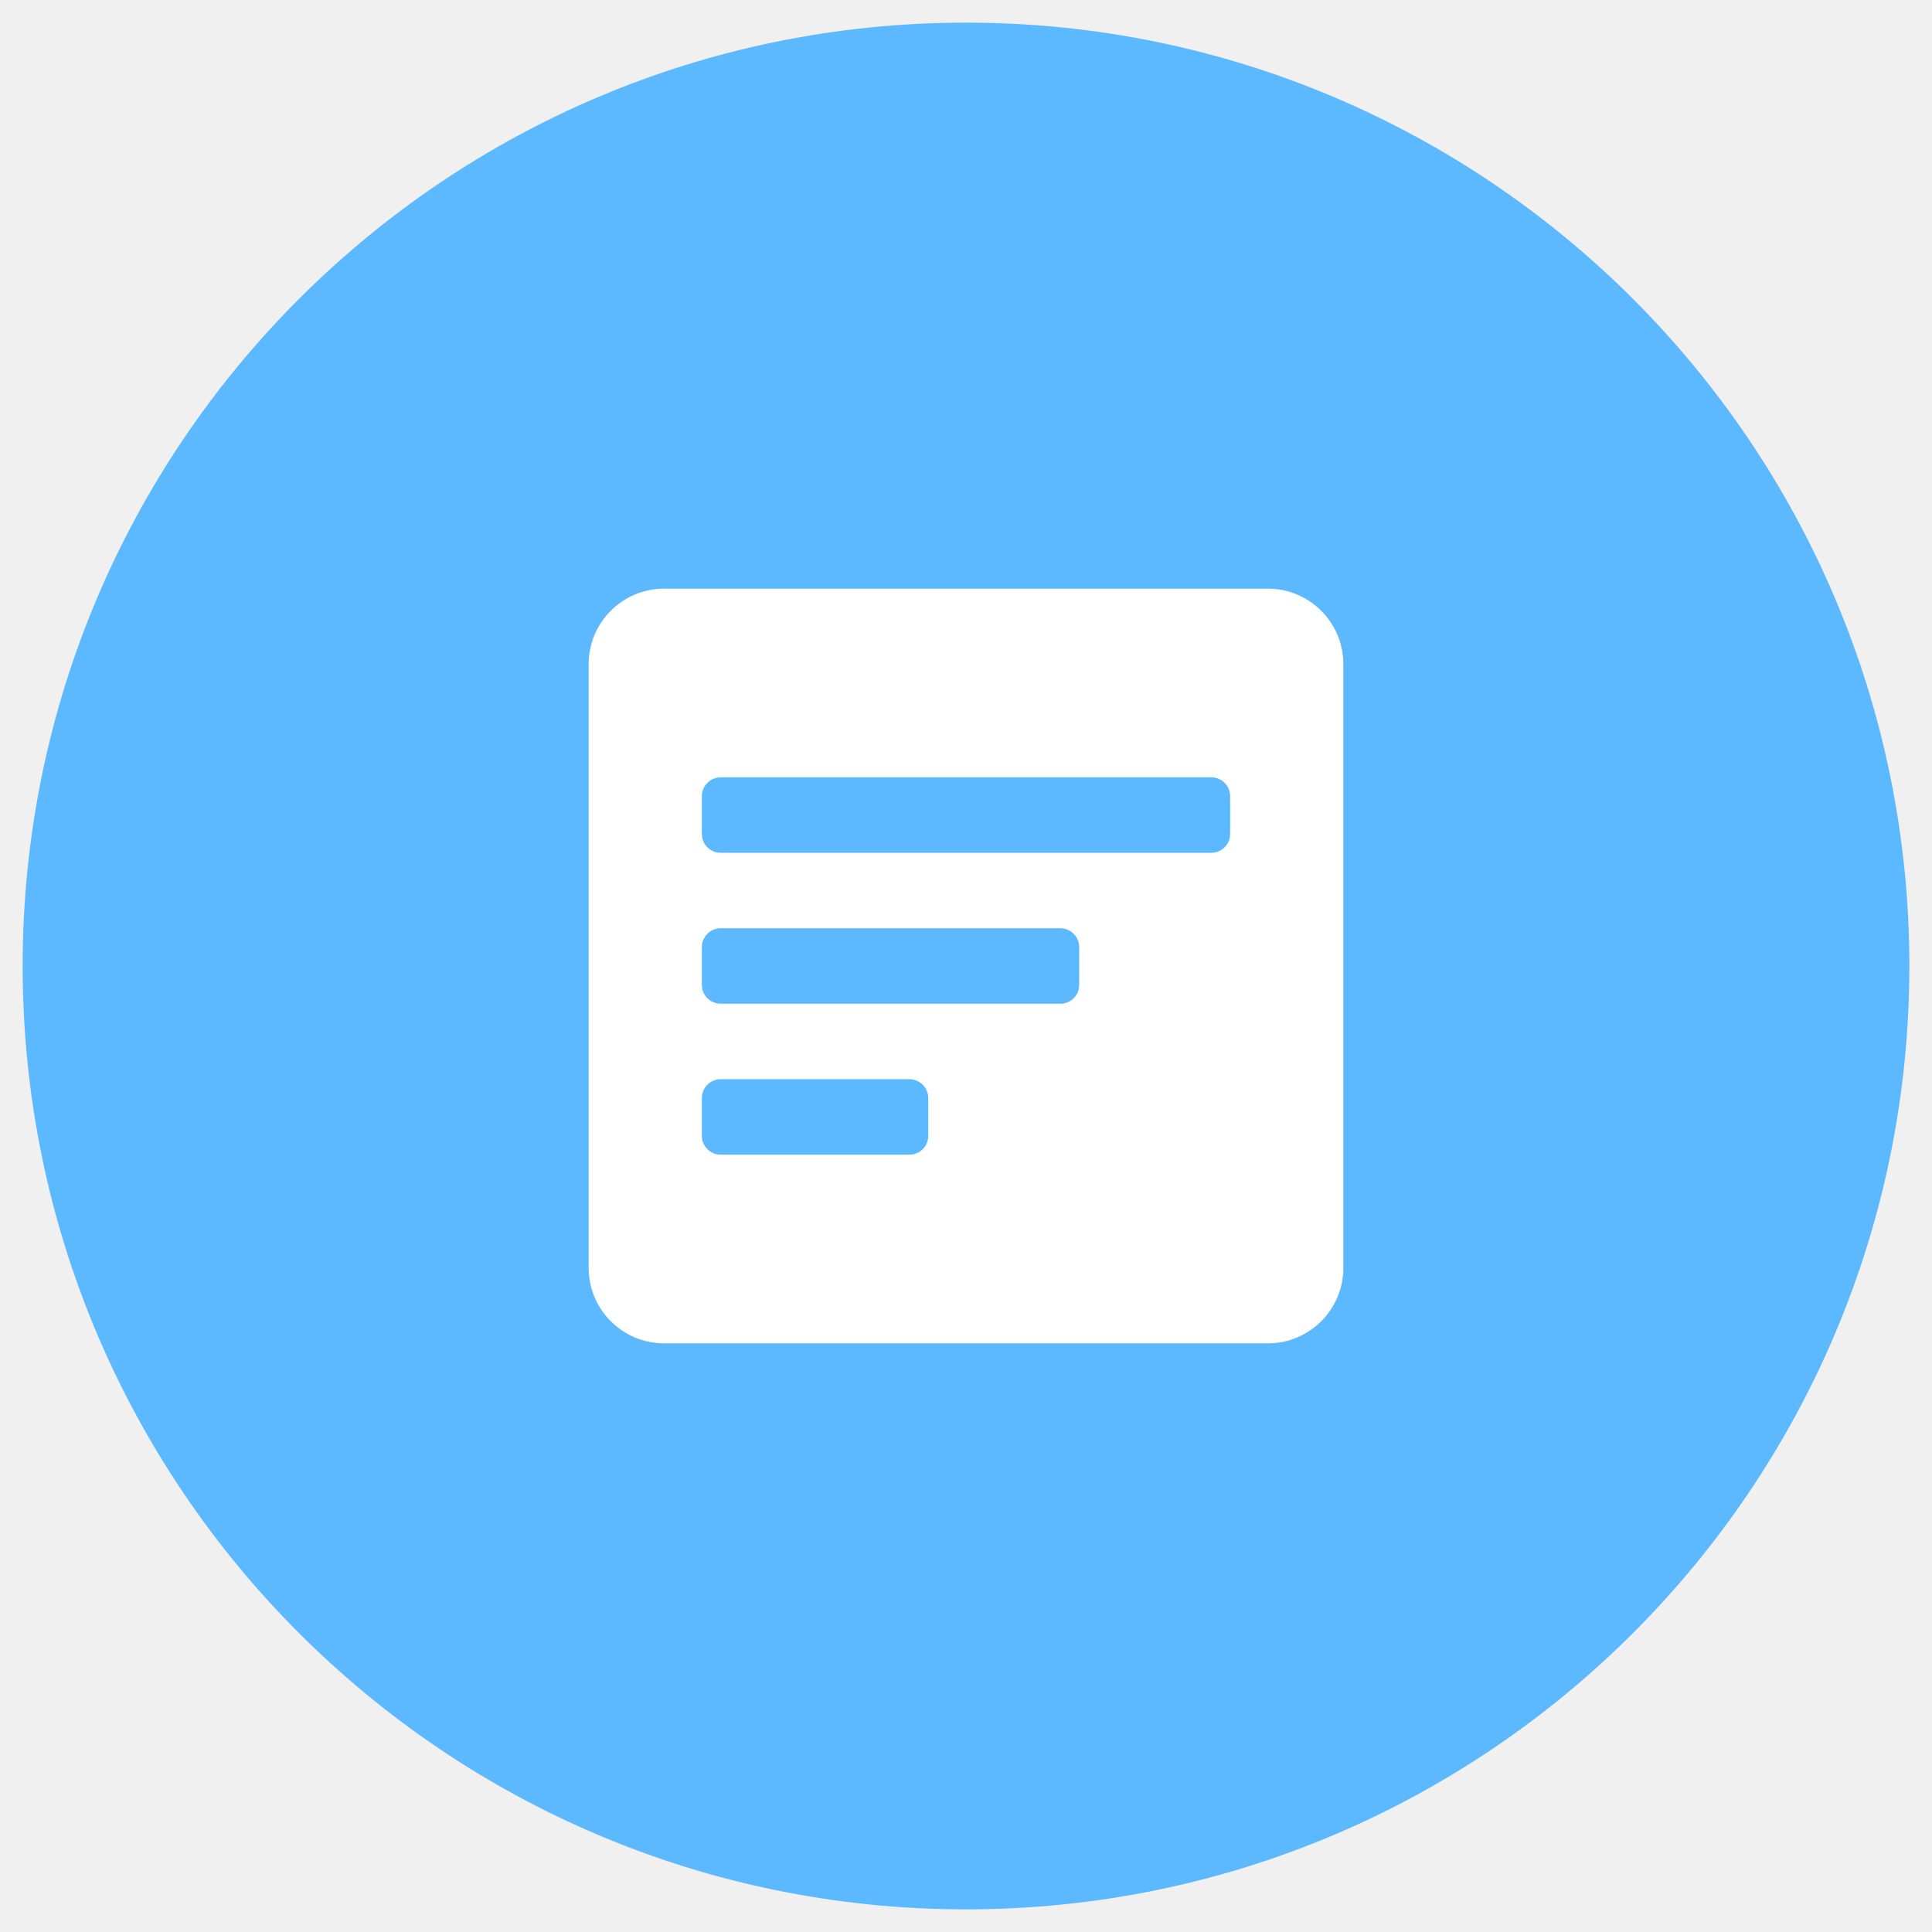
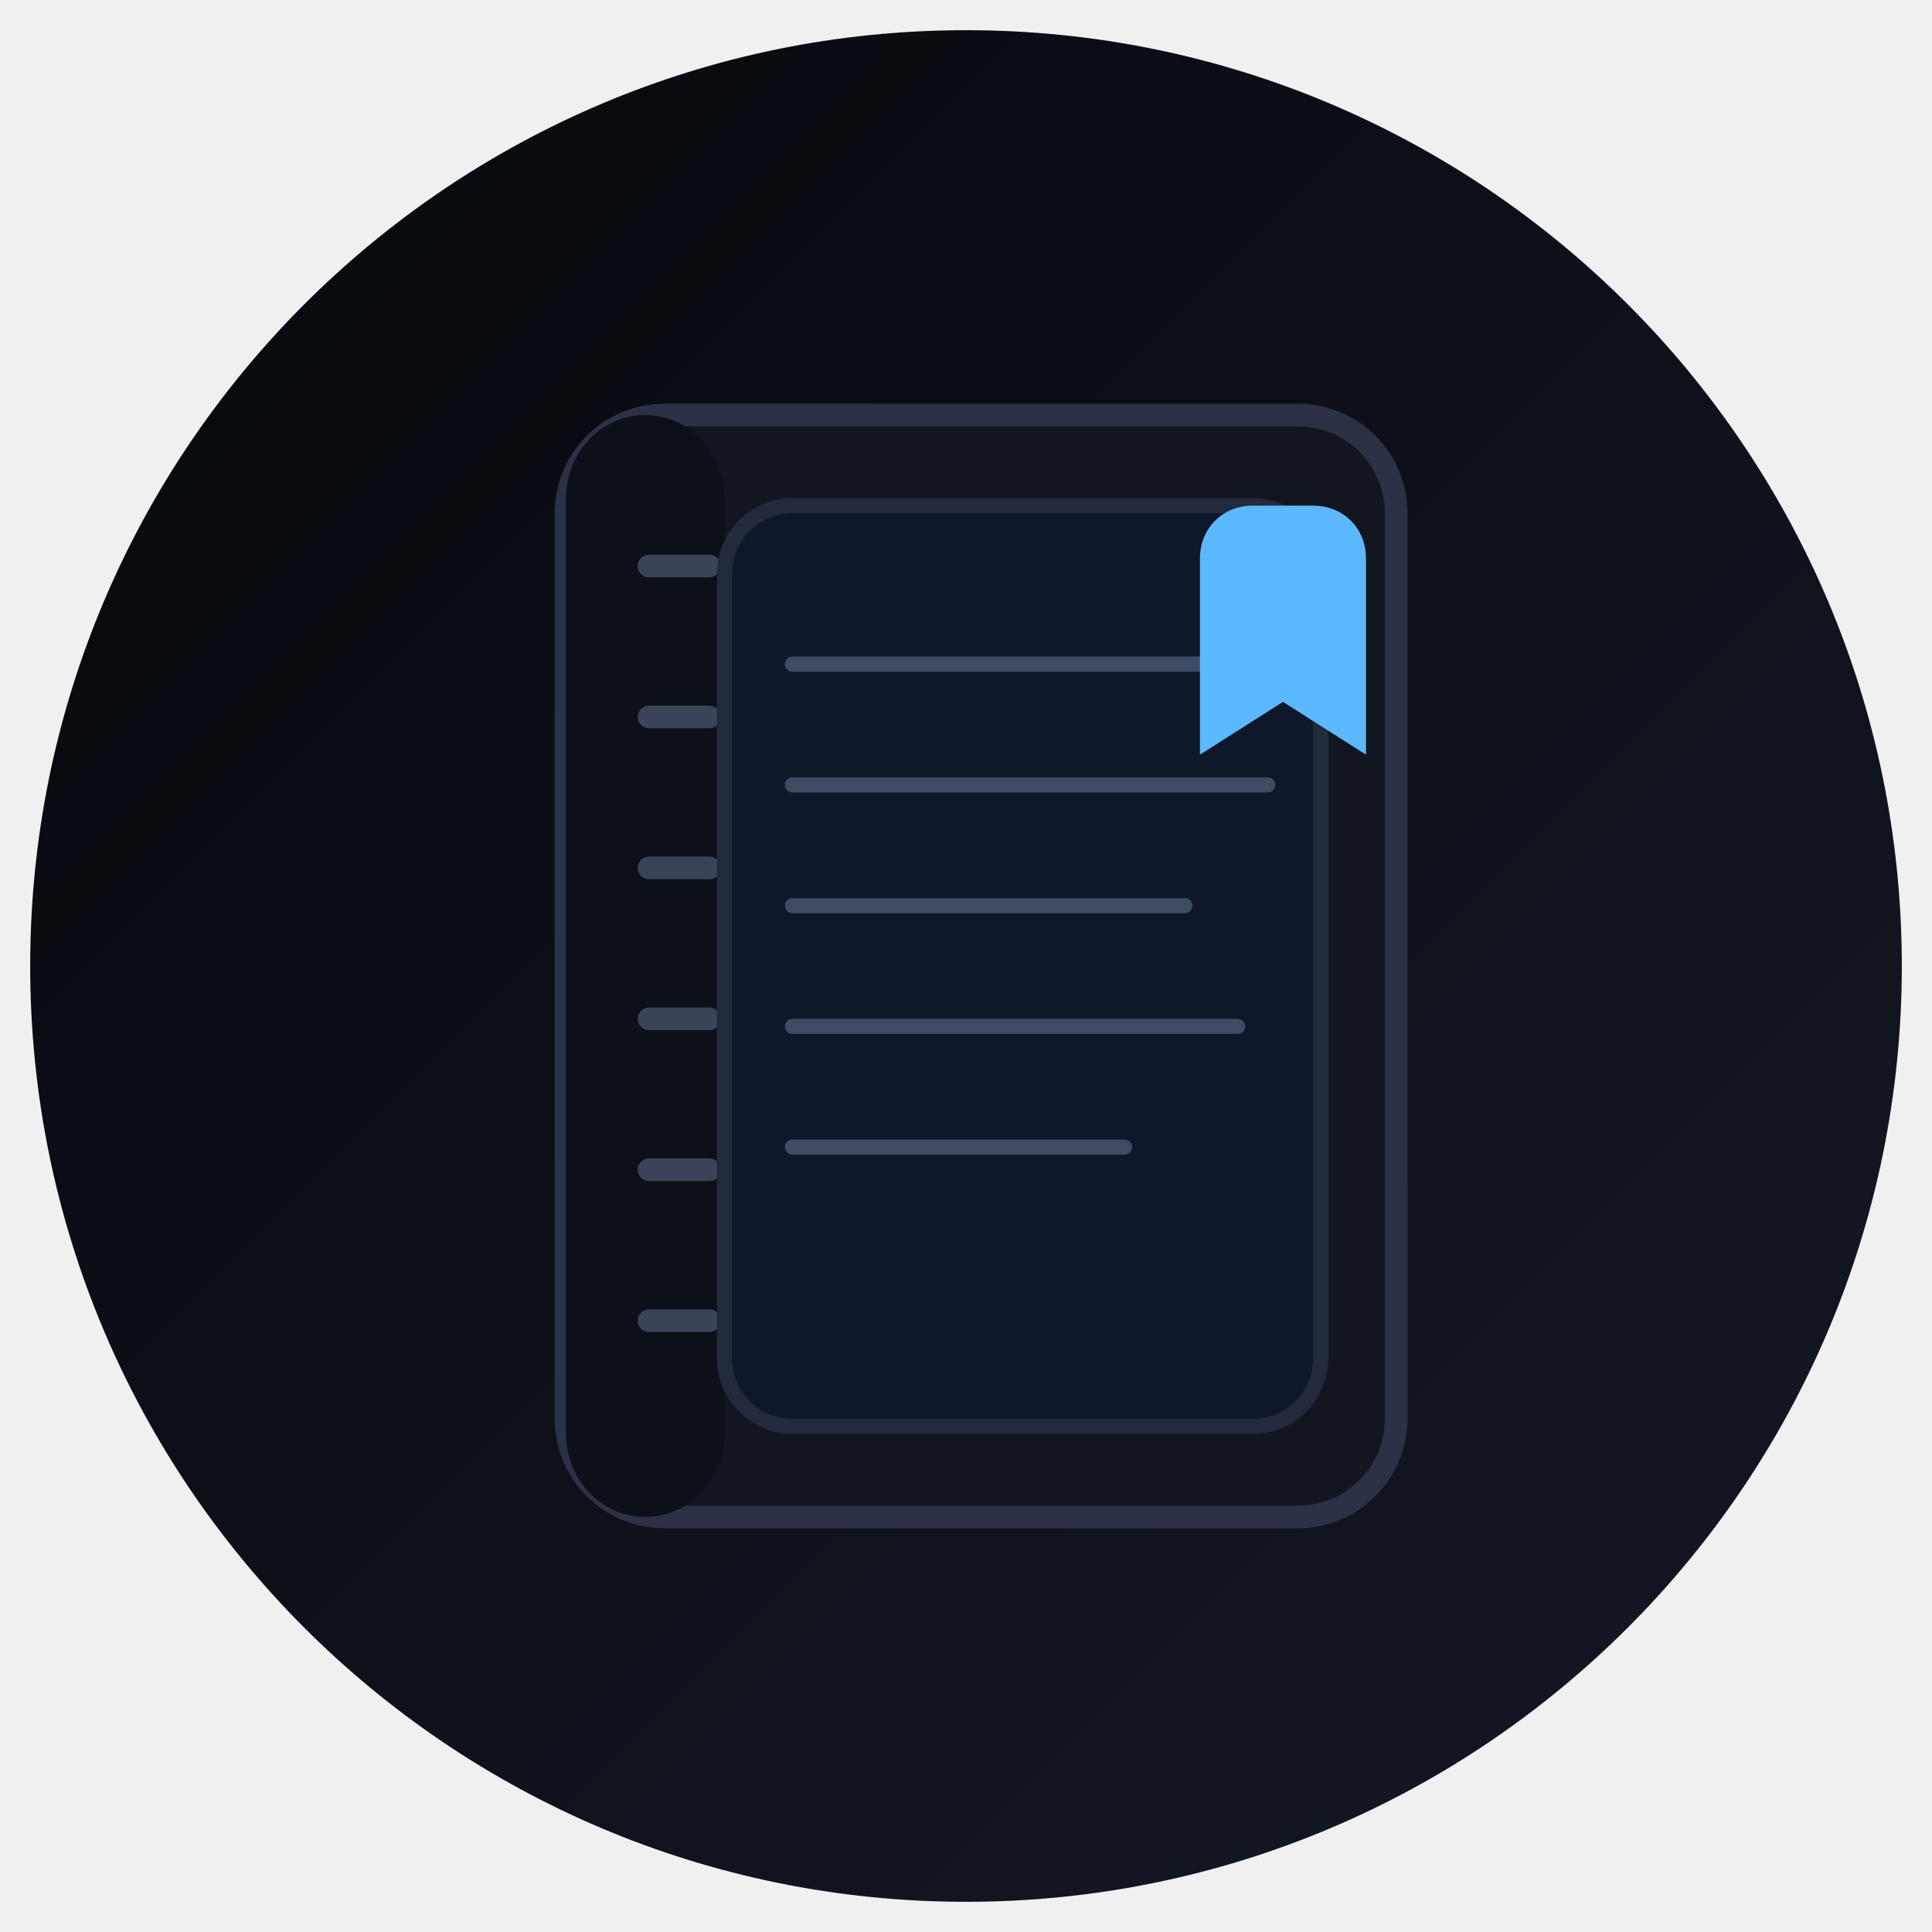
- <svg xmlns="http://www.w3.org/2000/svg" width="512px" height="512px" viewBox="0 0 512 512" version="1.1">
-   <circle cx="256" cy="256" r="250" fill="#5CB8FF" />
-   <rect x="156" y="156" width="200" height="200" rx="20" fill="white" />
-   <rect x="186" y="206" width="140" height="20" rx="5" fill="#5CB8FF" />
-   <rect x="186" y="246" width="100" height="20" rx="5" fill="#5CB8FF" />
-   <rect x="186" y="286" width="60" height="20" rx="5" fill="#5CB8FF" />
+ <svg xmlns="http://www.w3.org/2000/svg" width="512" height="512" viewBox="0 0 512 512">
+   <defs>
+     <linearGradient id="bgGradient" x1="0%" y1="0%" x2="100%" y2="100%">
+       <stop offset="0%" stop-color="#06080C" />
+       <stop offset="100%" stop-color="#151926" />
+     </linearGradient>
+   </defs>
+   <circle cx="256" cy="256" r="248" fill="url(#bgGradient)" />
+   <rect x="150" y="110" width="220" height="292" rx="26" ry="26" fill="#121620" stroke="#2B3245" stroke-width="6" />
+   <rect x="150" y="110" width="42" height="292" rx="22" ry="22" fill="#0C1018" />
+   <g stroke="#3B4358" stroke-width="6" stroke-linecap="round">
+     <line x1="172" y1="150" x2="188" y2="150" />
+     <line x1="172" y1="190" x2="188" y2="190" />
+     <line x1="172" y1="230" x2="188" y2="230" />
+     <line x1="172" y1="270" x2="188" y2="270" />
+     <line x1="172" y1="310" x2="188" y2="310" />
+     <line x1="172" y1="350" x2="188" y2="350" />
+   </g>
+   <rect x="192" y="134" width="158" height="244" rx="18" ry="18" fill="#0F172A" stroke="#222A3C" stroke-width="4" />
+   <g stroke="#3F4A63" stroke-width="4" stroke-linecap="round">
+     <line x1="210" y1="176" x2="336" y2="176" />
+     <line x1="210" y1="208" x2="336" y2="208" />
+     <line x1="210" y1="240" x2="314" y2="240" />
+     <line x1="210" y1="272" x2="328" y2="272" />
+     <line x1="210" y1="304" x2="298" y2="304" />
+   </g>
+   <path d="M320 134 L348 134 C356 134 362 140 362 148 L362 200 L340 186 L318 200 L318 148 C318 140 324 134 332 134 Z" fill="#5CB8FF" />
</svg>
